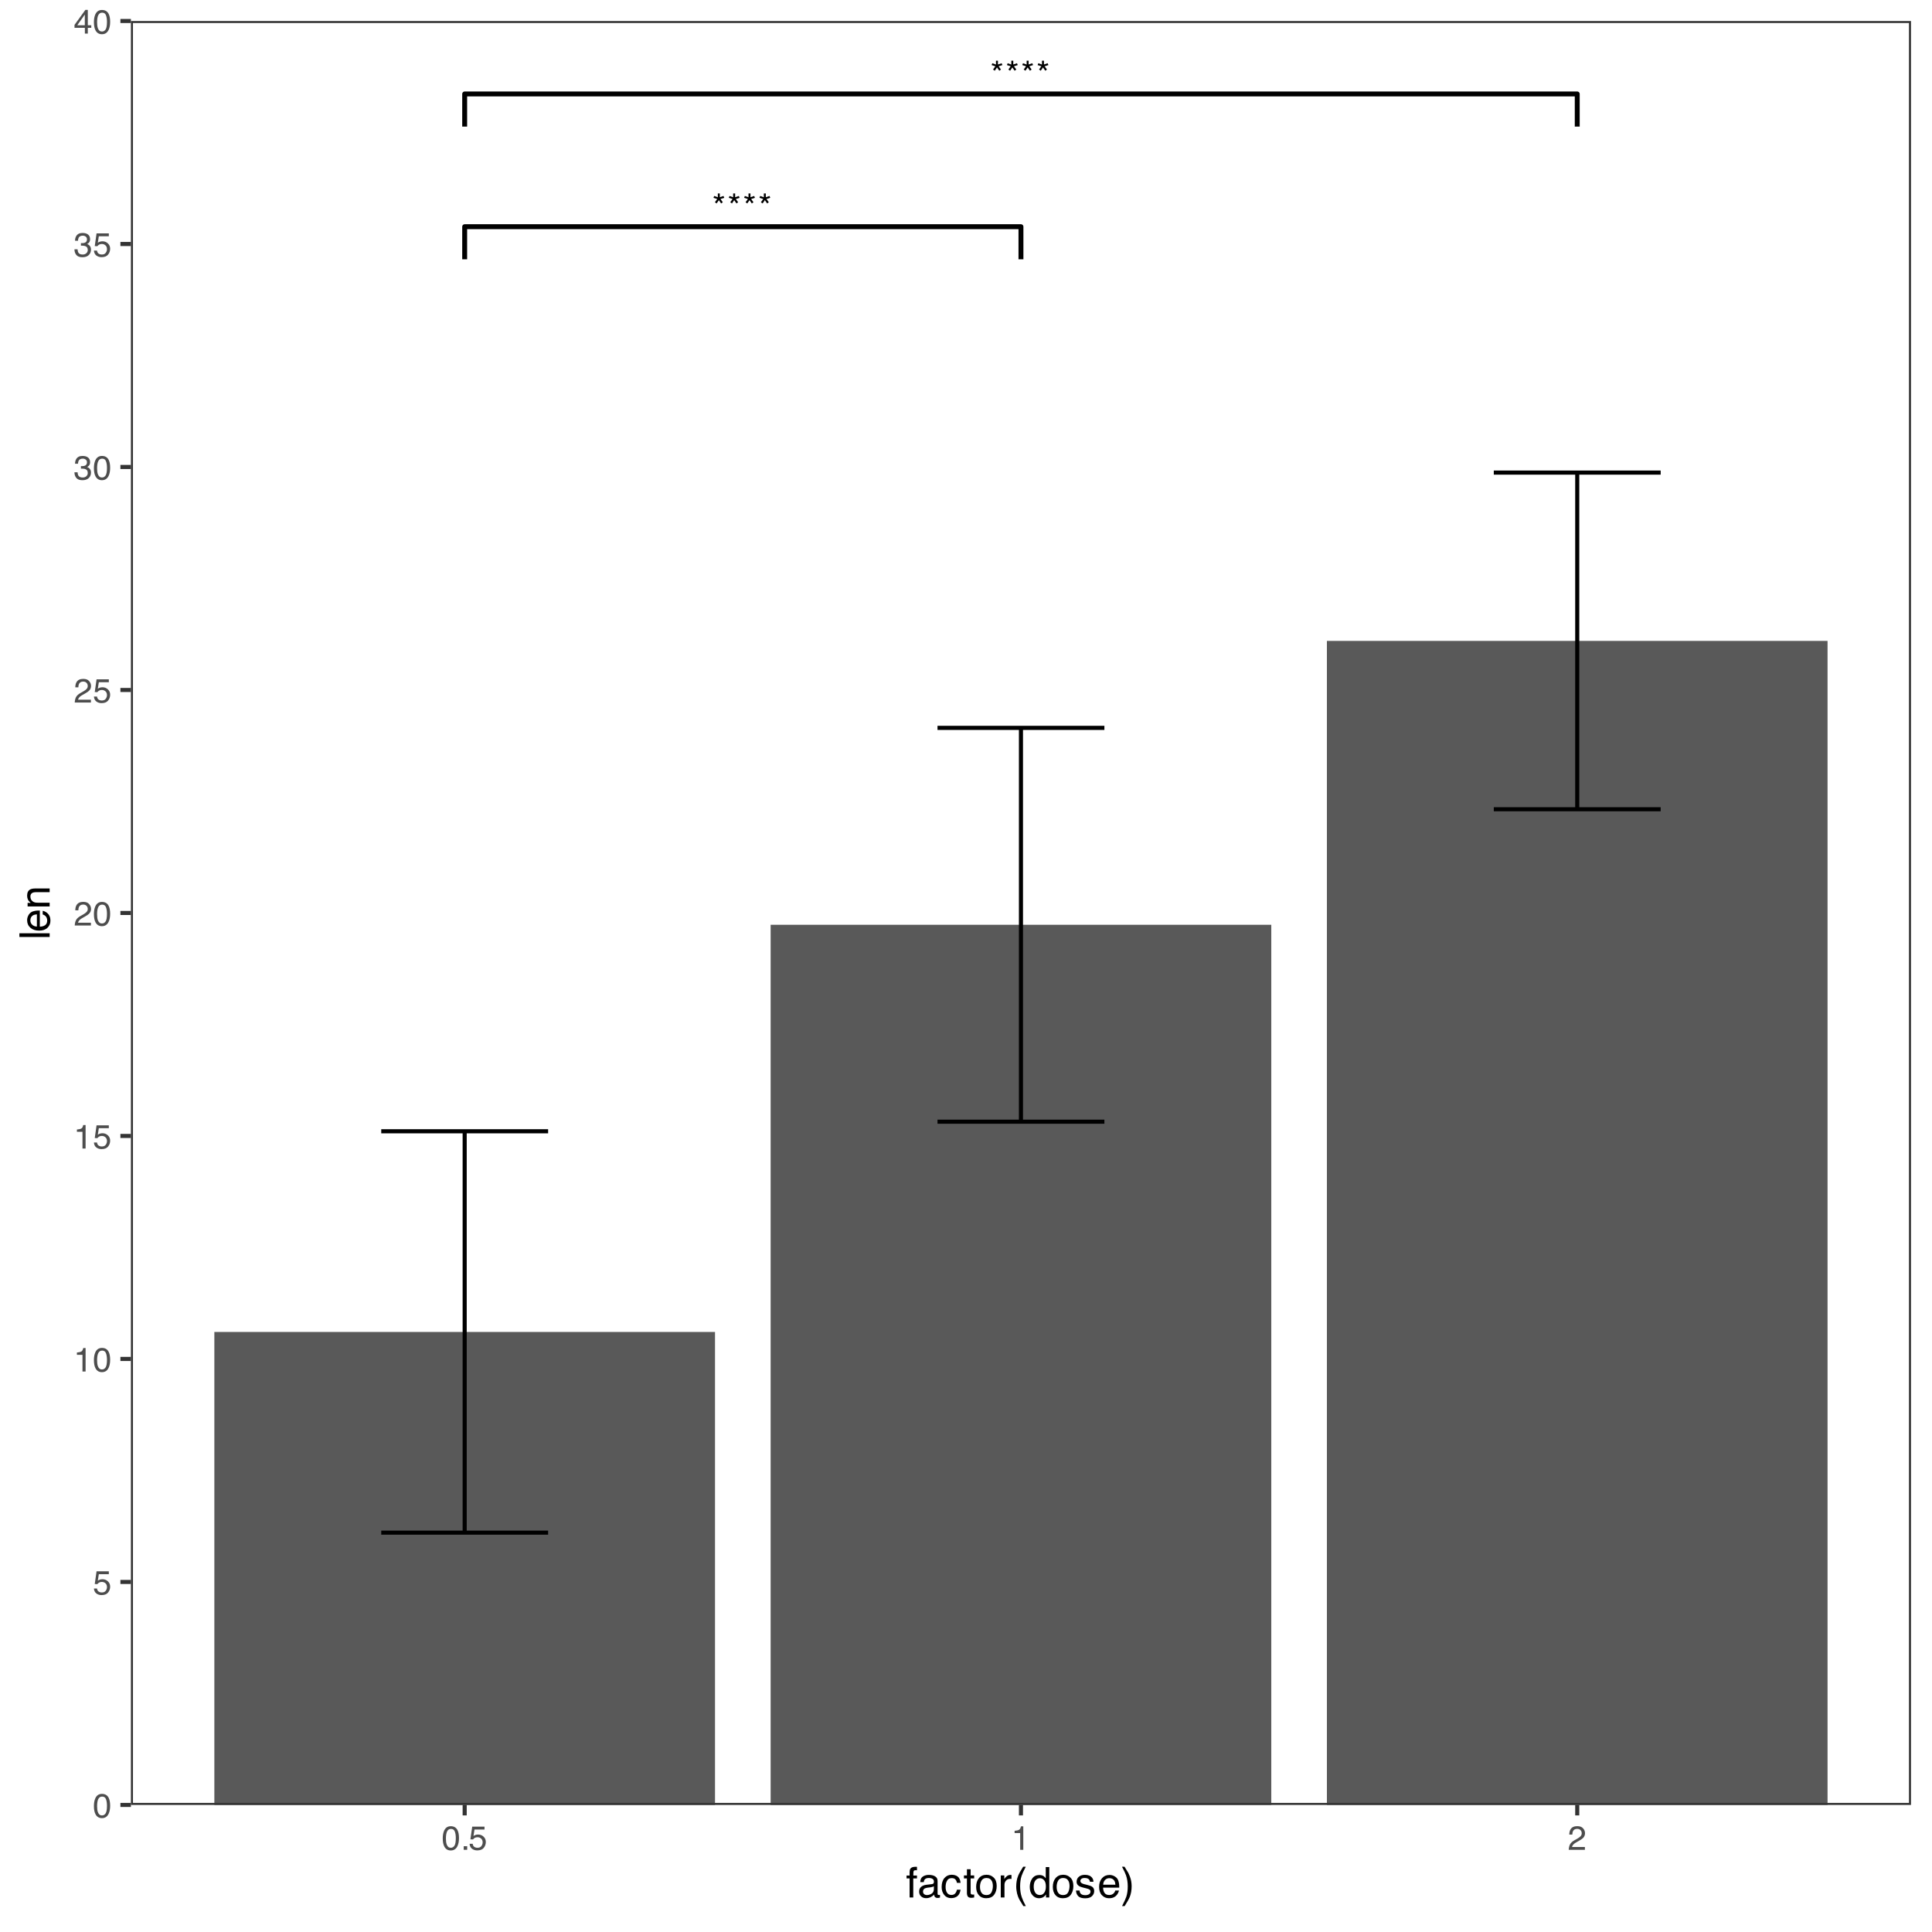
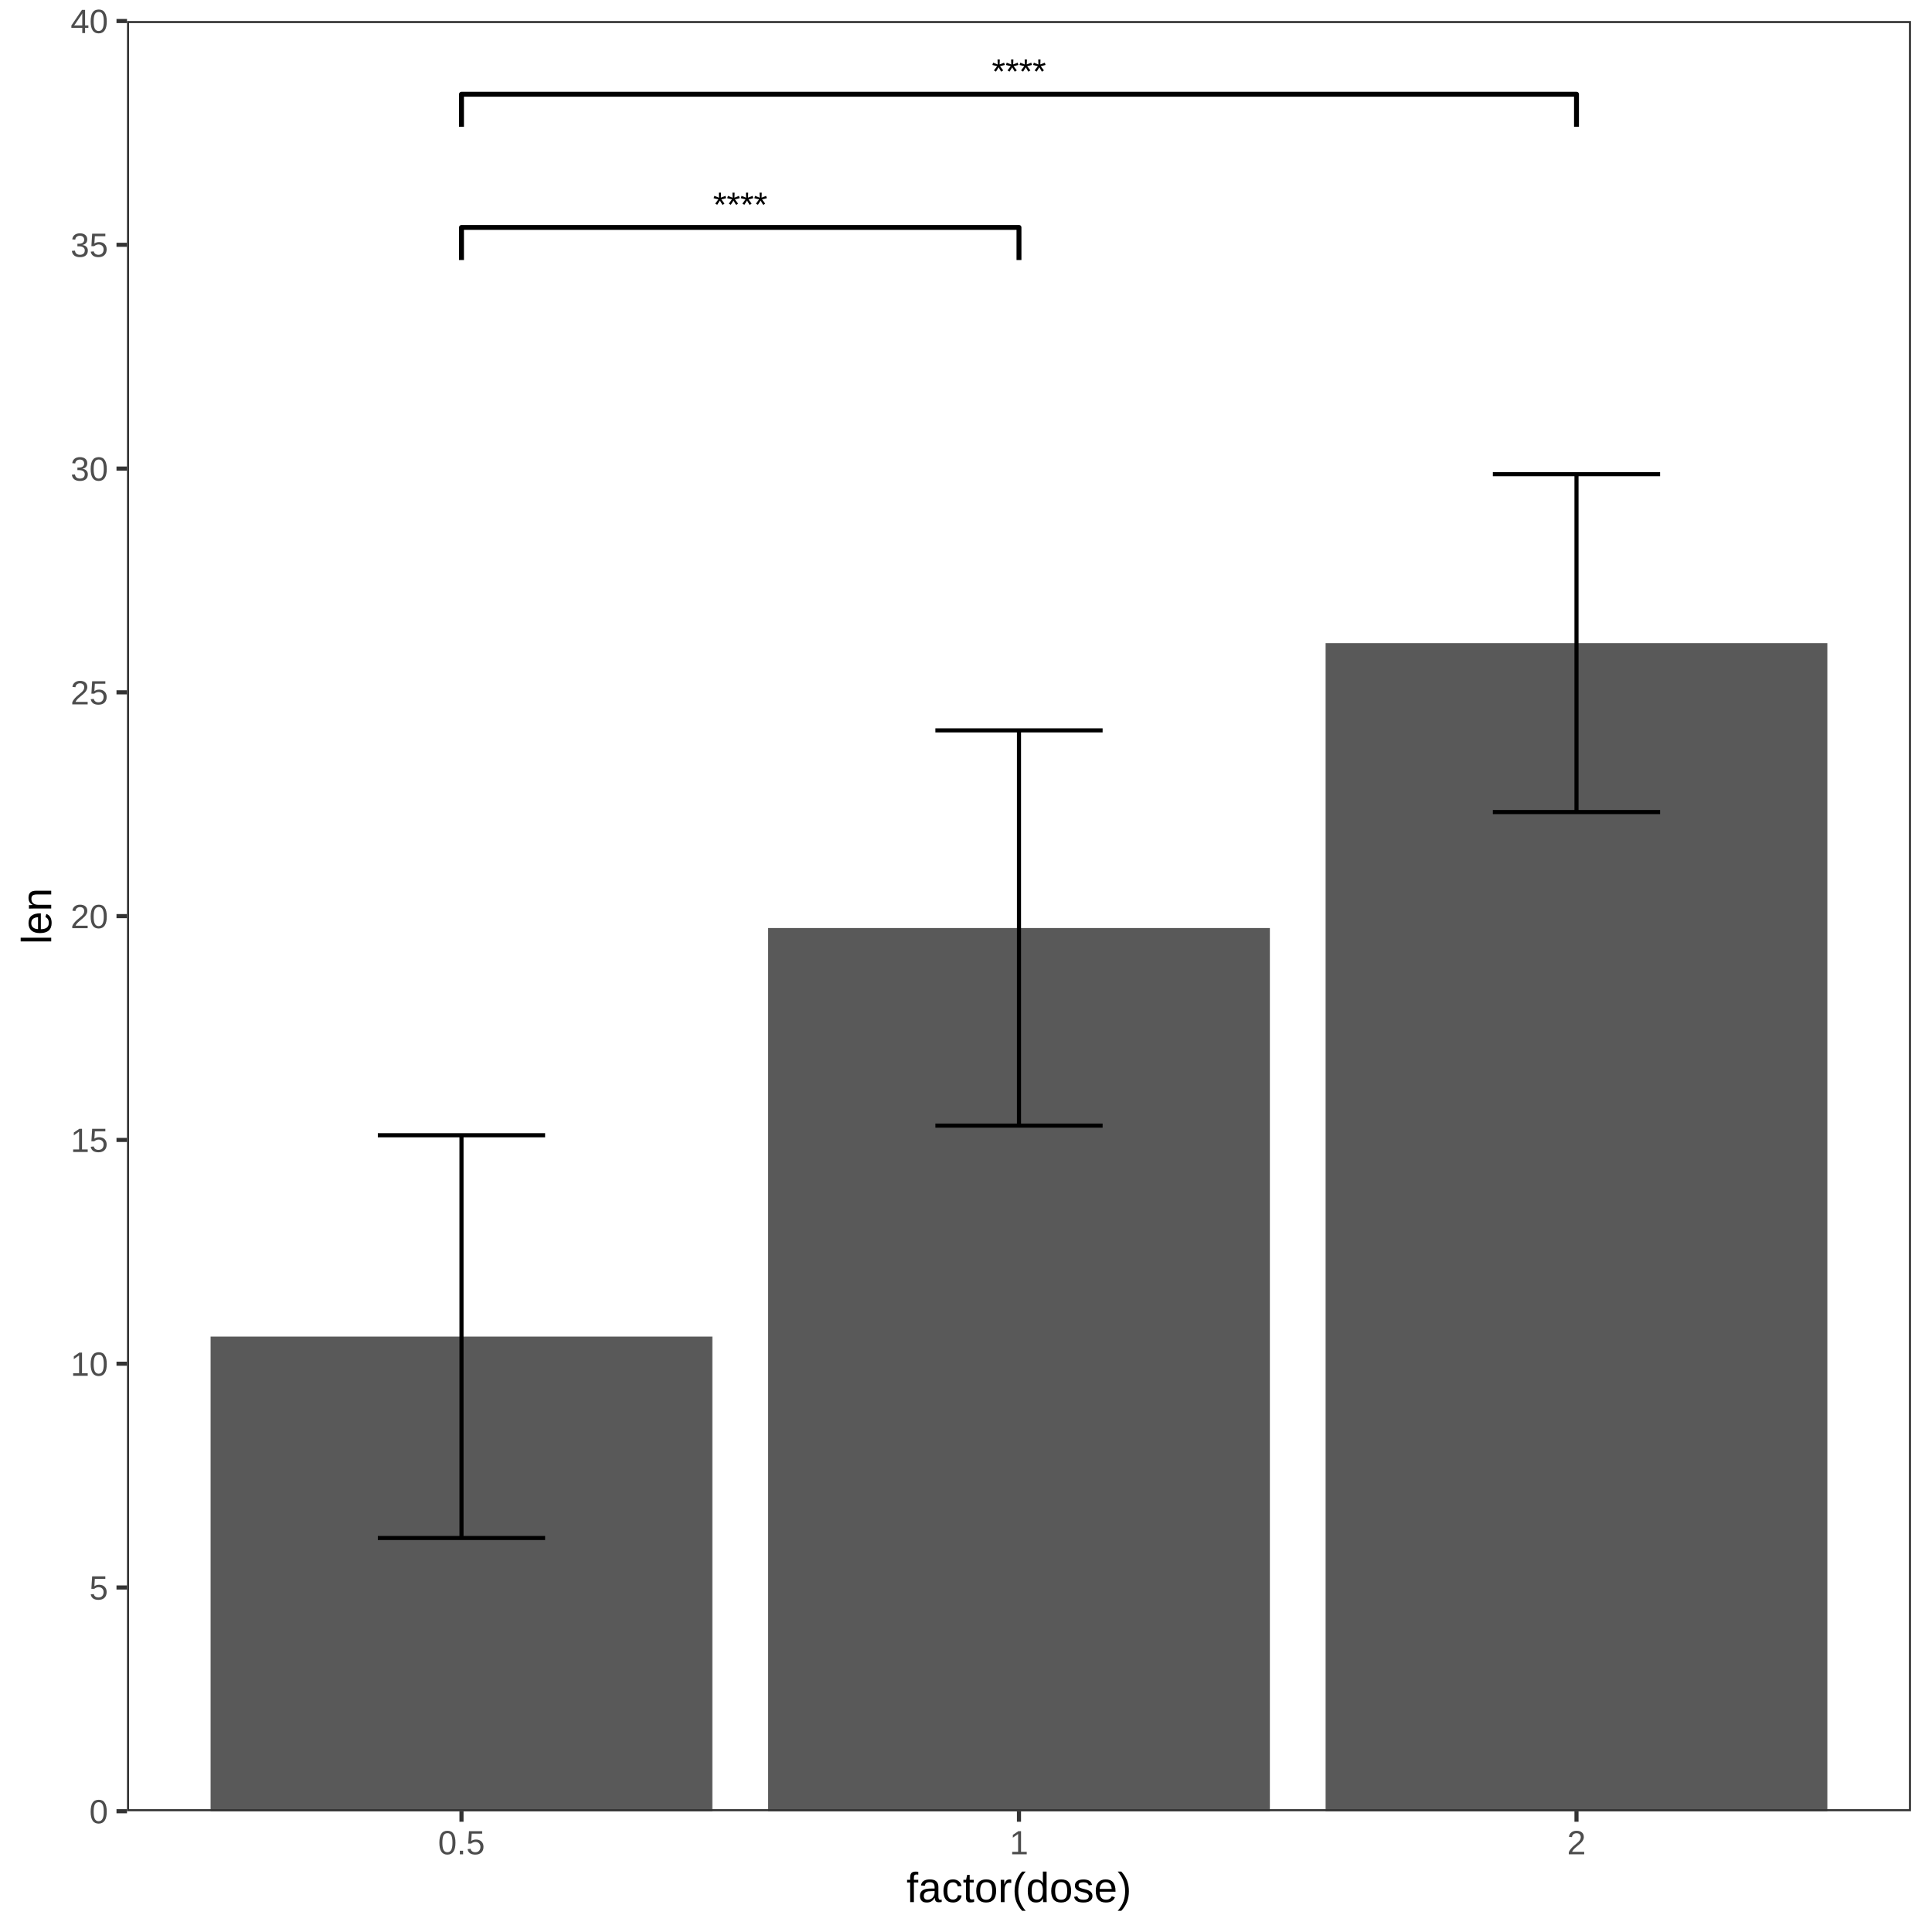
- <svg xmlns="http://www.w3.org/2000/svg" xmlns:xlink="http://www.w3.org/1999/xlink" width="504pt" height="504pt" viewBox="0 0 504 504">
-   <defs>
-     <g>
-       <g id="glyph-0-0">
-         <path d="M 0.297 0 L 0.297 -6.531 L 5.484 -6.531 L 5.484 0 Z M 4.656 -0.812 L 4.656 -5.719 L 1.109 -5.719 L 1.109 -0.812 Z M 4.656 -0.812 " />
-       </g>
-       <g id="glyph-0-1">
-         <path d="M 2 -6.531 L 2 -5.547 L 2.969 -5.875 L 3.156 -5.391 L 2.172 -5.078 L 2.781 -4.234 L 2.344 -3.922 L 1.75 -4.781 L 1.172 -3.922 L 0.719 -4.234 L 1.328 -5.078 L 0.344 -5.391 L 0.531 -5.875 L 1.484 -5.531 L 1.484 -6.531 Z M 2 -6.531 " />
-       </g>
-       <g id="glyph-1-0">
-         <path d="M 0.281 0 L 0.281 -6.312 L 5.297 -6.312 L 5.297 0 Z M 4.5 -0.797 L 4.5 -5.516 L 1.078 -5.516 L 1.078 -0.797 Z M 4.5 -0.797 " />
-       </g>
-       <g id="glyph-1-1">
-         <path d="M 2.375 -6.156 C 3.176 -6.156 3.754 -5.828 4.109 -5.172 C 4.379 -4.66 4.516 -3.961 4.516 -3.078 C 4.516 -2.242 4.391 -1.555 4.141 -1.016 C 3.785 -0.223 3.195 0.172 2.375 0.172 C 1.633 0.172 1.082 -0.148 0.719 -0.797 C 0.426 -1.328 0.281 -2.047 0.281 -2.953 C 0.281 -3.648 0.367 -4.25 0.547 -4.75 C 0.879 -5.688 1.488 -6.156 2.375 -6.156 Z M 2.375 -0.531 C 2.77 -0.531 3.086 -0.707 3.328 -1.062 C 3.566 -1.426 3.688 -2.086 3.688 -3.047 C 3.688 -3.754 3.598 -4.332 3.422 -4.781 C 3.254 -5.227 2.922 -5.453 2.422 -5.453 C 1.973 -5.453 1.641 -5.238 1.422 -4.812 C 1.211 -4.383 1.109 -3.754 1.109 -2.922 C 1.109 -2.297 1.176 -1.789 1.312 -1.406 C 1.52 -0.82 1.875 -0.531 2.375 -0.531 Z M 2.375 -0.531 " />
-       </g>
-       <g id="glyph-1-2">
-         <path d="M 1.094 -1.562 C 1.133 -1.125 1.336 -0.82 1.703 -0.656 C 1.879 -0.57 2.094 -0.531 2.344 -0.531 C 2.801 -0.531 3.141 -0.676 3.359 -0.969 C 3.578 -1.258 3.688 -1.582 3.688 -1.938 C 3.688 -2.363 3.555 -2.691 3.297 -2.922 C 3.035 -3.16 2.719 -3.281 2.344 -3.281 C 2.082 -3.281 1.852 -3.227 1.656 -3.125 C 1.469 -3.02 1.305 -2.879 1.172 -2.703 L 0.5 -2.734 L 0.969 -6.047 L 4.172 -6.047 L 4.172 -5.297 L 1.562 -5.297 L 1.297 -3.594 C 1.43 -3.695 1.566 -3.773 1.703 -3.828 C 1.93 -3.93 2.195 -3.984 2.5 -3.984 C 3.062 -3.984 3.535 -3.801 3.922 -3.438 C 4.316 -3.07 4.516 -2.609 4.516 -2.047 C 4.516 -1.461 4.332 -0.945 3.969 -0.5 C 3.613 -0.062 3.047 0.156 2.266 0.156 C 1.754 0.156 1.305 0.012 0.922 -0.266 C 0.547 -0.547 0.332 -0.977 0.281 -1.562 Z M 1.094 -1.562 " />
-       </g>
-       <g id="glyph-1-3">
-         <path d="M 0.844 -4.359 L 0.844 -4.953 C 1.395 -5.004 1.781 -5.094 2 -5.219 C 2.227 -5.344 2.395 -5.645 2.5 -6.125 L 3.109 -6.125 L 3.109 0 L 2.297 0 L 2.297 -4.359 Z M 0.844 -4.359 " />
-       </g>
-       <g id="glyph-1-4">
-         <path d="M 0.281 0 C 0.301 -0.531 0.406 -0.988 0.594 -1.375 C 0.789 -1.77 1.164 -2.129 1.719 -2.453 L 2.547 -2.922 C 2.91 -3.141 3.164 -3.328 3.312 -3.484 C 3.551 -3.711 3.672 -3.984 3.672 -4.297 C 3.672 -4.648 3.562 -4.93 3.344 -5.141 C 3.133 -5.359 2.848 -5.469 2.484 -5.469 C 1.961 -5.469 1.598 -5.266 1.391 -4.859 C 1.285 -4.648 1.227 -4.352 1.219 -3.969 L 0.422 -3.969 C 0.43 -4.5 0.531 -4.938 0.719 -5.281 C 1.051 -5.875 1.645 -6.172 2.5 -6.172 C 3.195 -6.172 3.707 -5.977 4.031 -5.594 C 4.363 -5.219 4.531 -4.797 4.531 -4.328 C 4.531 -3.836 4.352 -3.414 4 -3.062 C 3.801 -2.863 3.441 -2.617 2.922 -2.328 L 2.344 -2 C 2.062 -1.844 1.836 -1.695 1.672 -1.562 C 1.391 -1.312 1.211 -1.035 1.141 -0.734 L 4.5 -0.734 L 4.5 0 Z M 0.281 0 " />
-       </g>
-       <g id="glyph-1-5">
-         <path d="M 2.281 0.172 C 1.551 0.172 1.02 -0.023 0.688 -0.422 C 0.363 -0.828 0.203 -1.316 0.203 -1.891 L 1.016 -1.891 C 1.047 -1.492 1.117 -1.203 1.234 -1.016 C 1.441 -0.691 1.805 -0.531 2.328 -0.531 C 2.734 -0.531 3.055 -0.641 3.297 -0.859 C 3.547 -1.078 3.672 -1.359 3.672 -1.703 C 3.672 -2.129 3.539 -2.426 3.281 -2.594 C 3.031 -2.758 2.672 -2.844 2.203 -2.844 C 2.148 -2.844 2.098 -2.844 2.047 -2.844 C 1.992 -2.844 1.941 -2.844 1.891 -2.844 L 1.891 -3.516 C 1.973 -3.516 2.039 -3.508 2.094 -3.5 C 2.145 -3.5 2.203 -3.5 2.266 -3.5 C 2.555 -3.5 2.797 -3.547 2.984 -3.641 C 3.305 -3.797 3.469 -4.082 3.469 -4.5 C 3.469 -4.801 3.359 -5.035 3.141 -5.203 C 2.922 -5.367 2.672 -5.453 2.391 -5.453 C 1.867 -5.453 1.508 -5.281 1.312 -4.938 C 1.207 -4.75 1.145 -4.477 1.125 -4.125 L 0.359 -4.125 C 0.359 -4.582 0.453 -4.973 0.641 -5.297 C 0.953 -5.867 1.504 -6.156 2.297 -6.156 C 2.93 -6.156 3.422 -6.016 3.766 -5.734 C 4.109 -5.461 4.281 -5.062 4.281 -4.531 C 4.281 -4.145 4.176 -3.836 3.969 -3.609 C 3.844 -3.461 3.68 -3.348 3.484 -3.266 C 3.805 -3.172 4.055 -3 4.234 -2.75 C 4.422 -2.5 4.516 -2.191 4.516 -1.828 C 4.516 -1.234 4.316 -0.75 3.922 -0.375 C 3.535 -0.008 2.988 0.172 2.281 0.172 Z M 2.281 0.172 " />
-       </g>
-       <g id="glyph-1-6">
-         <path d="M 2.906 -2.172 L 2.906 -4.969 L 0.938 -2.172 Z M 2.922 0 L 2.922 -1.5 L 0.219 -1.5 L 0.219 -2.266 L 3.047 -6.172 L 3.688 -6.172 L 3.688 -2.172 L 4.594 -2.172 L 4.594 -1.5 L 3.688 -1.5 L 3.688 0 Z M 2.922 0 " />
-       </g>
-       <g id="glyph-1-7">
-         <path d="M 0.75 -0.938 L 1.656 -0.938 L 1.656 0 L 0.75 0 Z M 0.75 -0.938 " />
-       </g>
-       <g id="glyph-2-0">
-         <path d="M 0.359 0 L 0.359 -7.891 L 6.625 -7.891 L 6.625 0 Z M 5.625 -0.984 L 5.625 -6.906 L 1.344 -6.906 L 1.344 -0.984 Z M 5.625 -0.984 " />
-       </g>
-       <g id="glyph-2-1">
-         <path d="M 0.953 -6.625 C 0.961 -7.031 1.031 -7.328 1.156 -7.516 C 1.383 -7.836 1.82 -8 2.469 -8 C 2.531 -8 2.594 -8 2.656 -8 C 2.719 -8 2.789 -7.992 2.875 -7.984 L 2.875 -7.094 C 2.77 -7.102 2.695 -7.109 2.656 -7.109 C 2.613 -7.109 2.57 -7.109 2.531 -7.109 C 2.238 -7.109 2.062 -7.031 2 -6.875 C 1.945 -6.727 1.922 -6.344 1.922 -5.719 L 2.875 -5.719 L 2.875 -4.969 L 1.906 -4.969 L 1.906 0 L 0.953 0 L 0.953 -4.969 L 0.156 -4.969 L 0.156 -5.719 L 0.953 -5.719 Z M 0.953 -6.625 " />
-       </g>
-       <g id="glyph-2-2">
-         <path d="M 1.453 -1.531 C 1.453 -1.25 1.551 -1.023 1.75 -0.859 C 1.957 -0.703 2.203 -0.625 2.484 -0.625 C 2.816 -0.625 3.145 -0.703 3.469 -0.859 C 4.008 -1.117 4.281 -1.551 4.281 -2.156 L 4.281 -2.922 C 4.156 -2.848 4 -2.785 3.812 -2.734 C 3.633 -2.691 3.453 -2.656 3.266 -2.625 L 2.688 -2.562 C 2.332 -2.508 2.066 -2.438 1.891 -2.344 C 1.598 -2.164 1.453 -1.895 1.453 -1.531 Z M 3.797 -3.484 C 4.016 -3.516 4.16 -3.609 4.234 -3.766 C 4.273 -3.848 4.297 -3.973 4.297 -4.141 C 4.297 -4.461 4.176 -4.695 3.938 -4.844 C 3.707 -5 3.375 -5.078 2.938 -5.078 C 2.438 -5.078 2.082 -4.941 1.875 -4.672 C 1.75 -4.516 1.672 -4.289 1.641 -4 L 0.734 -4 C 0.754 -4.707 0.984 -5.195 1.422 -5.469 C 1.867 -5.75 2.383 -5.891 2.969 -5.891 C 3.645 -5.891 4.191 -5.758 4.609 -5.5 C 5.035 -5.25 5.25 -4.848 5.25 -4.297 L 5.25 -0.984 C 5.25 -0.891 5.266 -0.812 5.297 -0.75 C 5.336 -0.688 5.426 -0.656 5.562 -0.656 C 5.602 -0.656 5.648 -0.656 5.703 -0.656 C 5.766 -0.664 5.82 -0.676 5.875 -0.688 L 5.875 0.031 C 5.727 0.07 5.613 0.098 5.531 0.109 C 5.457 0.117 5.352 0.125 5.219 0.125 C 4.883 0.125 4.641 0.004 4.484 -0.234 C 4.41 -0.359 4.359 -0.535 4.328 -0.766 C 4.129 -0.504 3.844 -0.281 3.469 -0.094 C 3.102 0.09 2.695 0.188 2.25 0.188 C 1.719 0.188 1.281 0.023 0.938 -0.297 C 0.602 -0.617 0.438 -1.023 0.438 -1.516 C 0.438 -2.047 0.602 -2.457 0.938 -2.75 C 1.27 -3.039 1.707 -3.223 2.25 -3.297 Z M 2.984 -5.891 Z M 2.984 -5.891 " />
-       </g>
-       <g id="glyph-2-3">
-         <path d="M 2.922 -5.922 C 3.578 -5.922 4.109 -5.758 4.516 -5.438 C 4.922 -5.125 5.164 -4.582 5.25 -3.812 L 4.297 -3.812 C 4.242 -4.164 4.113 -4.457 3.906 -4.688 C 3.707 -4.926 3.379 -5.047 2.922 -5.047 C 2.305 -5.047 1.867 -4.75 1.609 -4.156 C 1.43 -3.758 1.344 -3.273 1.344 -2.703 C 1.344 -2.129 1.461 -1.645 1.703 -1.25 C 1.953 -0.852 2.336 -0.656 2.859 -0.656 C 3.266 -0.656 3.582 -0.773 3.812 -1.016 C 4.051 -1.266 4.211 -1.602 4.297 -2.031 L 5.25 -2.031 C 5.133 -1.27 4.863 -0.711 4.438 -0.359 C 4.008 -0.004 3.457 0.172 2.781 0.172 C 2.031 0.172 1.43 -0.102 0.984 -0.656 C 0.535 -1.207 0.312 -1.895 0.312 -2.719 C 0.312 -3.727 0.555 -4.516 1.047 -5.078 C 1.535 -5.641 2.16 -5.922 2.922 -5.922 Z M 2.781 -5.891 Z M 2.781 -5.891 " />
-       </g>
-       <g id="glyph-2-4">
-         <path d="M 0.906 -7.359 L 1.875 -7.359 L 1.875 -5.75 L 2.797 -5.75 L 2.797 -4.969 L 1.875 -4.969 L 1.875 -1.203 C 1.875 -1.004 1.941 -0.875 2.078 -0.812 C 2.16 -0.77 2.285 -0.75 2.453 -0.75 C 2.504 -0.75 2.555 -0.75 2.609 -0.75 C 2.66 -0.75 2.723 -0.754 2.797 -0.766 L 2.797 0 C 2.68 0.031 2.562 0.051 2.438 0.062 C 2.32 0.082 2.195 0.094 2.062 0.094 C 1.613 0.094 1.305 -0.02 1.141 -0.25 C 0.984 -0.488 0.906 -0.789 0.906 -1.156 L 0.906 -4.969 L 0.125 -4.969 L 0.125 -5.75 L 0.906 -5.75 Z M 0.906 -7.359 " />
-       </g>
-       <g id="glyph-2-5">
-         <path d="M 2.984 -0.625 C 3.629 -0.625 4.07 -0.863 4.312 -1.344 C 4.551 -1.832 4.672 -2.375 4.672 -2.969 C 4.672 -3.508 4.582 -3.945 4.406 -4.281 C 4.133 -4.812 3.664 -5.078 3 -5.078 C 2.406 -5.078 1.973 -4.848 1.703 -4.391 C 1.441 -3.941 1.312 -3.398 1.312 -2.766 C 1.312 -2.148 1.441 -1.641 1.703 -1.234 C 1.973 -0.828 2.398 -0.625 2.984 -0.625 Z M 3.031 -5.922 C 3.77 -5.922 4.395 -5.672 4.906 -5.172 C 5.414 -4.68 5.672 -3.957 5.672 -3 C 5.672 -2.07 5.445 -1.305 5 -0.703 C 4.551 -0.098 3.852 0.203 2.906 0.203 C 2.113 0.203 1.484 -0.062 1.016 -0.594 C 0.547 -1.125 0.312 -1.844 0.312 -2.75 C 0.312 -3.719 0.555 -4.488 1.047 -5.062 C 1.535 -5.633 2.195 -5.922 3.031 -5.922 Z M 3 -5.891 Z M 3 -5.891 " />
-       </g>
-       <g id="glyph-2-6">
-         <path d="M 0.734 -5.75 L 1.656 -5.75 L 1.656 -4.766 C 1.727 -4.953 1.91 -5.18 2.203 -5.453 C 2.492 -5.734 2.832 -5.875 3.219 -5.875 C 3.238 -5.875 3.27 -5.875 3.312 -5.875 C 3.352 -5.875 3.426 -5.867 3.531 -5.859 L 3.531 -4.828 C 3.477 -4.836 3.426 -4.844 3.375 -4.844 C 3.32 -4.852 3.27 -4.859 3.219 -4.859 C 2.727 -4.859 2.352 -4.703 2.094 -4.391 C 1.832 -4.078 1.703 -3.719 1.703 -3.312 L 1.703 0 L 0.734 0 Z M 0.734 -5.75 " />
-       </g>
-       <g id="glyph-2-7">
-         <path d="M 3.25 -8.016 C 2.688 -6.922 2.32 -6.117 2.156 -5.609 C 1.906 -4.828 1.781 -3.922 1.781 -2.891 C 1.781 -1.848 1.926 -0.898 2.219 -0.047 C 2.395 0.48 2.742 1.25 3.266 2.25 L 2.625 2.25 C 2.102 1.426 1.781 0.898 1.656 0.672 C 1.531 0.453 1.391 0.148 1.234 -0.234 C 1.035 -0.766 0.898 -1.332 0.828 -1.938 C 0.785 -2.25 0.766 -2.547 0.766 -2.828 C 0.766 -3.891 0.93 -4.832 1.266 -5.656 C 1.473 -6.188 1.91 -6.973 2.578 -8.016 Z M 3.25 -8.016 " />
-       </g>
-       <g id="glyph-2-8">
-         <path d="M 1.328 -2.812 C 1.328 -2.195 1.457 -1.68 1.719 -1.266 C 1.977 -0.848 2.395 -0.641 2.969 -0.641 C 3.414 -0.641 3.781 -0.832 4.062 -1.219 C 4.352 -1.602 4.5 -2.156 4.5 -2.875 C 4.5 -3.602 4.348 -4.141 4.047 -4.484 C 3.754 -4.836 3.391 -5.016 2.953 -5.016 C 2.473 -5.016 2.082 -4.828 1.781 -4.453 C 1.477 -4.078 1.328 -3.531 1.328 -2.812 Z M 2.781 -5.859 C 3.219 -5.859 3.586 -5.766 3.891 -5.578 C 4.055 -5.473 4.25 -5.285 4.469 -5.016 L 4.469 -7.922 L 5.391 -7.922 L 5.391 0 L 4.531 0 L 4.531 -0.797 C 4.301 -0.441 4.031 -0.188 3.719 -0.031 C 3.414 0.121 3.066 0.203 2.672 0.203 C 2.023 0.203 1.469 -0.062 1 -0.594 C 0.531 -1.133 0.297 -1.852 0.297 -2.75 C 0.297 -3.594 0.508 -4.32 0.938 -4.938 C 1.363 -5.551 1.977 -5.859 2.781 -5.859 Z M 2.781 -5.859 " />
-       </g>
-       <g id="glyph-2-9">
-         <path d="M 1.281 -1.812 C 1.312 -1.488 1.395 -1.238 1.531 -1.062 C 1.77 -0.75 2.191 -0.594 2.797 -0.594 C 3.148 -0.594 3.461 -0.672 3.734 -0.828 C 4.004 -0.984 4.141 -1.223 4.141 -1.547 C 4.141 -1.797 4.031 -1.984 3.812 -2.109 C 3.676 -2.191 3.398 -2.285 2.984 -2.391 L 2.219 -2.578 C 1.727 -2.703 1.367 -2.836 1.141 -2.984 C 0.723 -3.254 0.516 -3.617 0.516 -4.078 C 0.516 -4.617 0.707 -5.055 1.094 -5.391 C 1.488 -5.734 2.02 -5.906 2.688 -5.906 C 3.551 -5.906 4.176 -5.648 4.562 -5.141 C 4.801 -4.816 4.914 -4.469 4.906 -4.094 L 4 -4.094 C 3.977 -4.312 3.898 -4.508 3.766 -4.688 C 3.547 -4.945 3.16 -5.078 2.609 -5.078 C 2.242 -5.078 1.969 -5.004 1.781 -4.859 C 1.594 -4.723 1.5 -4.539 1.5 -4.312 C 1.5 -4.062 1.625 -3.863 1.875 -3.719 C 2.008 -3.625 2.219 -3.539 2.5 -3.469 L 3.141 -3.312 C 3.836 -3.145 4.301 -2.984 4.531 -2.828 C 4.914 -2.578 5.109 -2.191 5.109 -1.672 C 5.109 -1.148 4.91 -0.703 4.516 -0.328 C 4.129 0.035 3.539 0.219 2.75 0.219 C 1.895 0.219 1.285 0.023 0.922 -0.359 C 0.566 -0.754 0.379 -1.238 0.359 -1.812 Z M 2.719 -5.891 Z M 2.719 -5.891 " />
-       </g>
-       <g id="glyph-2-10">
-         <path d="M 3.109 -5.875 C 3.516 -5.875 3.906 -5.781 4.281 -5.594 C 4.664 -5.406 4.961 -5.156 5.172 -4.844 C 5.359 -4.562 5.484 -4.223 5.547 -3.828 C 5.609 -3.566 5.641 -3.145 5.641 -2.562 L 1.422 -2.562 C 1.441 -1.977 1.578 -1.508 1.828 -1.156 C 2.086 -0.812 2.488 -0.641 3.031 -0.641 C 3.539 -0.641 3.945 -0.805 4.25 -1.141 C 4.414 -1.328 4.535 -1.551 4.609 -1.812 L 5.562 -1.812 C 5.531 -1.594 5.441 -1.352 5.297 -1.094 C 5.16 -0.832 5.004 -0.625 4.828 -0.469 C 4.535 -0.176 4.176 0.02 3.75 0.125 C 3.508 0.176 3.242 0.203 2.953 0.203 C 2.234 0.203 1.625 -0.055 1.125 -0.578 C 0.633 -1.098 0.391 -1.828 0.391 -2.766 C 0.391 -3.691 0.641 -4.441 1.141 -5.016 C 1.641 -5.586 2.297 -5.875 3.109 -5.875 Z M 4.641 -3.328 C 4.609 -3.754 4.52 -4.094 4.375 -4.344 C 4.102 -4.801 3.66 -5.031 3.047 -5.031 C 2.598 -5.031 2.223 -4.867 1.922 -4.547 C 1.629 -4.234 1.473 -3.828 1.453 -3.328 Z M 3.016 -5.891 Z M 3.016 -5.891 " />
-       </g>
-       <g id="glyph-2-11">
-         <path d="M 0.375 2.25 C 0.945 1.133 1.316 0.32 1.484 -0.188 C 1.734 -0.957 1.859 -1.859 1.859 -2.891 C 1.859 -3.922 1.711 -4.867 1.422 -5.734 C 1.242 -6.266 0.891 -7.023 0.359 -8.016 L 1.016 -8.016 C 1.566 -7.141 1.898 -6.598 2.016 -6.391 C 2.129 -6.18 2.254 -5.895 2.391 -5.531 C 2.566 -5.082 2.691 -4.641 2.766 -4.203 C 2.836 -3.773 2.875 -3.359 2.875 -2.953 C 2.875 -1.891 2.707 -0.941 2.375 -0.109 C 2.156 0.418 1.711 1.207 1.047 2.25 Z M 0.375 2.25 " />
-       </g>
-       <g id="glyph-3-0">
-         <path d="M 0 -0.359 L -7.891 -0.359 L -7.891 -6.625 L 0 -6.625 Z M -0.984 -5.625 L -6.906 -5.625 L -6.906 -1.344 L -0.984 -1.344 Z M -0.984 -5.625 " />
-       </g>
-       <g id="glyph-3-1">
-         <path d="M -7.891 -0.734 L -7.891 -1.703 L 0 -1.703 L 0 -0.734 Z M -7.891 -0.734 " />
-       </g>
-       <g id="glyph-3-2">
-         <path d="M -5.875 -3.109 C -5.875 -3.516 -5.781 -3.906 -5.594 -4.281 C -5.406 -4.664 -5.156 -4.961 -4.844 -5.172 C -4.562 -5.359 -4.223 -5.484 -3.828 -5.547 C -3.566 -5.609 -3.145 -5.641 -2.562 -5.641 L -2.562 -1.422 C -1.977 -1.441 -1.508 -1.578 -1.156 -1.828 C -0.812 -2.086 -0.641 -2.488 -0.641 -3.031 C -0.641 -3.539 -0.805 -3.945 -1.141 -4.25 C -1.328 -4.414 -1.551 -4.535 -1.812 -4.609 L -1.812 -5.562 C -1.594 -5.531 -1.352 -5.441 -1.094 -5.297 C -0.832 -5.16 -0.625 -5.004 -0.469 -4.828 C -0.176 -4.535 0.02 -4.176 0.125 -3.75 C 0.176 -3.508 0.203 -3.242 0.203 -2.953 C 0.203 -2.234 -0.055 -1.625 -0.578 -1.125 C -1.098 -0.633 -1.828 -0.391 -2.766 -0.391 C -3.691 -0.391 -4.441 -0.641 -5.016 -1.141 C -5.586 -1.641 -5.875 -2.297 -5.875 -3.109 Z M -3.328 -4.641 C -3.754 -4.609 -4.094 -4.52 -4.344 -4.375 C -4.801 -4.102 -5.031 -3.66 -5.031 -3.047 C -5.031 -2.598 -4.867 -2.223 -4.547 -1.922 C -4.234 -1.629 -3.828 -1.473 -3.328 -1.453 Z M -5.891 -3.016 Z M -5.891 -3.016 " />
-       </g>
-       <g id="glyph-3-3">
-         <path d="M -5.75 -0.703 L -5.75 -1.625 L -4.938 -1.625 C -5.27 -1.895 -5.508 -2.18 -5.656 -2.484 C -5.801 -2.797 -5.875 -3.133 -5.875 -3.5 C -5.875 -4.32 -5.594 -4.875 -5.031 -5.156 C -4.719 -5.312 -4.27 -5.391 -3.688 -5.391 L 0 -5.391 L 0 -4.422 L -3.625 -4.422 C -3.977 -4.422 -4.258 -4.367 -4.469 -4.266 C -4.832 -4.086 -5.016 -3.773 -5.016 -3.328 C -5.016 -3.098 -4.988 -2.91 -4.938 -2.766 C -4.863 -2.492 -4.707 -2.258 -4.469 -2.062 C -4.281 -1.906 -4.082 -1.801 -3.875 -1.75 C -3.676 -1.695 -3.391 -1.672 -3.016 -1.672 L 0 -1.672 L 0 -0.703 Z M -5.891 -2.984 Z M -5.891 -2.984 " />
-       </g>
+ <svg xmlns="http://www.w3.org/2000/svg" width="504.00pt" height="504.00pt" viewBox="0 0 504.00 504.00">
+   <g class="svglite">
+     <defs>
+       <style type="text/css">
+     .svglite line, .svglite polyline, .svglite polygon, .svglite path, .svglite rect, .svglite circle {
+       fill: none;
+       stroke: #000000;
+       stroke-linecap: round;
+       stroke-linejoin: round;
+       stroke-miterlimit: 10.00;
+     }
+     .svglite text {
+       white-space: pre;
+     }
+     .svglite g.glyphgroup path {
+       fill: inherit;
+       stroke: none;
+     }
+   </style>
+     </defs>
+     <rect width="100%" height="100%" style="stroke: none; fill: #FFFFFF;" />
+     <defs>
+       <clipPath id="cpMC4wMHw1MDQuMDB8MC4wMHw1MDQuMDA=">
+         <rect x="0.00" y="0.00" width="504.00" height="504.00" />
+       </clipPath>
+     </defs>
+     <g clip-path="url(#cpMC4wMHw1MDQuMDB8MC4wMHw1MDQuMDA=)">
+       <rect x="0.00" y="0.00" width="504.00" height="504.00" style="stroke-width: 1.07; stroke: #FFFFFF; fill: #FFFFFF;" />
    </g>
-     <clipPath id="clip-0">
-       <path clip-rule="nonzero" d="M 34.152 5.48 L 498.523 5.48 L 498.523 470.852 L 34.152 470.852 Z M 34.152 5.48 " />
-     </clipPath>
-     <clipPath id="clip-1">
-       <path clip-rule="nonzero" d="M 55 347 L 187 347 L 187 470.852 L 55 470.852 Z M 55 347 " />
-     </clipPath>
-     <clipPath id="clip-2">
-       <path clip-rule="nonzero" d="M 201 241 L 332 241 L 332 470.852 L 201 470.852 Z M 201 241 " />
-     </clipPath>
-     <clipPath id="clip-3">
-       <path clip-rule="nonzero" d="M 346 167 L 477 167 L 477 470.852 L 346 470.852 Z M 346 167 " />
-     </clipPath>
-     <clipPath id="clip-4">
-       <path clip-rule="nonzero" d="M 34.152 5.48 L 498.523 5.48 L 498.523 470.852 L 34.152 470.852 Z M 34.152 5.48 " />
-     </clipPath>
-   </defs>
-   <rect x="-50.4" y="-50.4" width="604.8" height="604.8" fill="rgb(100%, 100%, 100%)" fill-opacity="1" />
-   <rect x="-50.4" y="-50.4" width="604.8" height="604.8" fill="rgb(100%, 100%, 100%)" fill-opacity="1" />
-   <path fill="none" stroke-width="1.067" stroke-linecap="round" stroke-linejoin="round" stroke="rgb(100%, 100%, 100%)" stroke-opacity="1" stroke-miterlimit="10" d="M 0 504 L 504 504 L 504 0 L 0 0 Z M 0 504 " />
-   <g clip-path="url(#clip-0)">
-     <path fill-rule="nonzero" fill="rgb(100%, 100%, 100%)" fill-opacity="1" d="M 34.152 470.848 L 498.523 470.848 L 498.523 5.477 L 34.152 5.477 Z M 34.152 470.848 " />
-   </g>
-   <g clip-path="url(#clip-1)">
-     <path fill-rule="nonzero" fill="rgb(34.902%, 34.902%, 34.902%)" fill-opacity="1" d="M 55.918 470.848 L 186.523 470.848 L 186.523 347.465 L 55.918 347.465 Z M 55.918 470.848 " />
-   </g>
-   <g clip-path="url(#clip-2)">
-     <path fill-rule="nonzero" fill="rgb(34.902%, 34.902%, 34.902%)" fill-opacity="1" d="M 201.035 470.848 L 331.641 470.848 L 331.641 241.246 L 201.035 241.246 Z M 201.035 470.848 " />
-   </g>
-   <g clip-path="url(#clip-3)">
-     <path fill-rule="nonzero" fill="rgb(34.902%, 34.902%, 34.902%)" fill-opacity="1" d="M 346.148 470.848 L 476.754 470.848 L 476.754 167.195 L 346.148 167.195 Z M 346.148 470.848 " />
-   </g>
-   <path fill="none" stroke-width="1.067" stroke-linecap="butt" stroke-linejoin="round" stroke="rgb(0%, 0%, 0%)" stroke-opacity="1" stroke-miterlimit="10" d="M 99.453 295.117 L 142.988 295.117 " />
-   <path fill="none" stroke-width="1.067" stroke-linecap="butt" stroke-linejoin="round" stroke="rgb(0%, 0%, 0%)" stroke-opacity="1" stroke-miterlimit="10" d="M 121.219 295.117 L 121.219 399.82 " />
-   <path fill="none" stroke-width="1.067" stroke-linecap="butt" stroke-linejoin="round" stroke="rgb(0%, 0%, 0%)" stroke-opacity="1" stroke-miterlimit="10" d="M 99.453 399.82 L 142.988 399.82 " />
-   <path fill="none" stroke-width="1.067" stroke-linecap="butt" stroke-linejoin="round" stroke="rgb(0%, 0%, 0%)" stroke-opacity="1" stroke-miterlimit="10" d="M 244.566 189.879 L 288.102 189.879 " />
-   <path fill="none" stroke-width="1.067" stroke-linecap="butt" stroke-linejoin="round" stroke="rgb(0%, 0%, 0%)" stroke-opacity="1" stroke-miterlimit="10" d="M 266.336 189.879 L 266.336 292.617 " />
-   <path fill="none" stroke-width="1.067" stroke-linecap="butt" stroke-linejoin="round" stroke="rgb(0%, 0%, 0%)" stroke-opacity="1" stroke-miterlimit="10" d="M 244.566 292.617 L 288.102 292.617 " />
-   <path fill="none" stroke-width="1.067" stroke-linecap="butt" stroke-linejoin="round" stroke="rgb(0%, 0%, 0%)" stroke-opacity="1" stroke-miterlimit="10" d="M 389.684 123.285 L 433.219 123.285 " />
-   <path fill="none" stroke-width="1.067" stroke-linecap="butt" stroke-linejoin="round" stroke="rgb(0%, 0%, 0%)" stroke-opacity="1" stroke-miterlimit="10" d="M 411.453 123.285 L 411.453 211.105 " />
-   <path fill="none" stroke-width="1.067" stroke-linecap="butt" stroke-linejoin="round" stroke="rgb(0%, 0%, 0%)" stroke-opacity="1" stroke-miterlimit="10" d="M 389.684 211.105 L 433.219 211.105 " />
-   <g fill="rgb(0%, 0%, 0%)" fill-opacity="1">
-     <use xlink:href="#glyph-0-1" x="185.777" y="56.995" />
-     <use xlink:href="#glyph-0-1" x="189.777" y="56.995" />
-     <use xlink:href="#glyph-0-1" x="193.777" y="56.995" />
-     <use xlink:href="#glyph-0-1" x="197.777" y="56.995" />
-   </g>
-   <g fill="rgb(0%, 0%, 0%)" fill-opacity="1">
-     <use xlink:href="#glyph-0-1" x="258.336" y="22.37" />
-     <use xlink:href="#glyph-0-1" x="262.336" y="22.37" />
-     <use xlink:href="#glyph-0-1" x="266.336" y="22.37" />
-     <use xlink:href="#glyph-0-1" x="270.336" y="22.37" />
-   </g>
-   <path fill="none" stroke-width="1.28" stroke-linecap="butt" stroke-linejoin="round" stroke="rgb(0%, 0%, 0%)" stroke-opacity="1" stroke-miterlimit="10" d="M 121.219 67.641 L 121.219 59.137 L 266.336 59.137 L 266.336 67.641 " />
-   <path fill="none" stroke-width="1.28" stroke-linecap="butt" stroke-linejoin="round" stroke="rgb(0%, 0%, 0%)" stroke-opacity="1" stroke-miterlimit="10" d="M 121.219 33.016 L 121.219 24.512 L 411.453 24.512 L 411.453 33.016 " />
-   <g clip-path="url(#clip-4)">
-     <path fill="none" stroke-width="1.067" stroke-linecap="round" stroke-linejoin="round" stroke="rgb(20%, 20%, 20%)" stroke-opacity="1" stroke-miterlimit="10" d="M 34.152 470.848 L 498.523 470.848 L 498.523 5.477 L 34.152 5.477 Z M 34.152 470.848 " />
-   </g>
-   <g fill="rgb(30.196%, 30.196%, 30.196%)" fill-opacity="1">
-     <use xlink:href="#glyph-1-1" x="24.219" y="474.124" />
-   </g>
-   <g fill="rgb(30.196%, 30.196%, 30.196%)" fill-opacity="1">
-     <use xlink:href="#glyph-1-2" x="24.219" y="415.956" />
-   </g>
-   <g fill="rgb(30.196%, 30.196%, 30.196%)" fill-opacity="1">
-     <use xlink:href="#glyph-1-3" x="19.219" y="357.784" />
-     <use xlink:href="#glyph-1-1" x="24.219" y="357.784" />
-   </g>
-   <g fill="rgb(30.196%, 30.196%, 30.196%)" fill-opacity="1">
-     <use xlink:href="#glyph-1-3" x="19.219" y="299.612" />
-     <use xlink:href="#glyph-1-2" x="24.219" y="299.612" />
-   </g>
-   <g fill="rgb(30.196%, 30.196%, 30.196%)" fill-opacity="1">
-     <use xlink:href="#glyph-1-4" x="19.219" y="241.44" />
-     <use xlink:href="#glyph-1-1" x="24.219" y="241.44" />
-   </g>
-   <g fill="rgb(30.196%, 30.196%, 30.196%)" fill-opacity="1">
-     <use xlink:href="#glyph-1-4" x="19.219" y="183.269" />
-     <use xlink:href="#glyph-1-2" x="24.219" y="183.269" />
-   </g>
-   <g fill="rgb(30.196%, 30.196%, 30.196%)" fill-opacity="1">
-     <use xlink:href="#glyph-1-5" x="19.219" y="125.097" />
-     <use xlink:href="#glyph-1-1" x="24.219" y="125.097" />
-   </g>
-   <g fill="rgb(30.196%, 30.196%, 30.196%)" fill-opacity="1">
-     <use xlink:href="#glyph-1-5" x="19.219" y="66.929" />
-     <use xlink:href="#glyph-1-2" x="24.219" y="66.929" />
-   </g>
-   <g fill="rgb(30.196%, 30.196%, 30.196%)" fill-opacity="1">
-     <use xlink:href="#glyph-1-6" x="19.219" y="8.757" />
-     <use xlink:href="#glyph-1-1" x="24.219" y="8.757" />
-   </g>
-   <path fill="none" stroke-width="1.067" stroke-linecap="butt" stroke-linejoin="round" stroke="rgb(20%, 20%, 20%)" stroke-opacity="1" stroke-miterlimit="10" d="M 31.41 470.848 L 34.152 470.848 " />
-   <path fill="none" stroke-width="1.067" stroke-linecap="butt" stroke-linejoin="round" stroke="rgb(20%, 20%, 20%)" stroke-opacity="1" stroke-miterlimit="10" d="M 31.41 412.68 L 34.152 412.68 " />
-   <path fill="none" stroke-width="1.067" stroke-linecap="butt" stroke-linejoin="round" stroke="rgb(20%, 20%, 20%)" stroke-opacity="1" stroke-miterlimit="10" d="M 31.41 354.508 L 34.152 354.508 " />
-   <path fill="none" stroke-width="1.067" stroke-linecap="butt" stroke-linejoin="round" stroke="rgb(20%, 20%, 20%)" stroke-opacity="1" stroke-miterlimit="10" d="M 31.41 296.336 L 34.152 296.336 " />
-   <path fill="none" stroke-width="1.067" stroke-linecap="butt" stroke-linejoin="round" stroke="rgb(20%, 20%, 20%)" stroke-opacity="1" stroke-miterlimit="10" d="M 31.41 238.164 L 34.152 238.164 " />
-   <path fill="none" stroke-width="1.067" stroke-linecap="butt" stroke-linejoin="round" stroke="rgb(20%, 20%, 20%)" stroke-opacity="1" stroke-miterlimit="10" d="M 31.41 179.992 L 34.152 179.992 " />
-   <path fill="none" stroke-width="1.067" stroke-linecap="butt" stroke-linejoin="round" stroke="rgb(20%, 20%, 20%)" stroke-opacity="1" stroke-miterlimit="10" d="M 31.41 121.82 L 34.152 121.82 " />
-   <path fill="none" stroke-width="1.067" stroke-linecap="butt" stroke-linejoin="round" stroke="rgb(20%, 20%, 20%)" stroke-opacity="1" stroke-miterlimit="10" d="M 31.41 63.652 L 34.152 63.652 " />
-   <path fill="none" stroke-width="1.067" stroke-linecap="butt" stroke-linejoin="round" stroke="rgb(20%, 20%, 20%)" stroke-opacity="1" stroke-miterlimit="10" d="M 31.41 5.48 L 34.152 5.48 " />
-   <path fill="none" stroke-width="1.067" stroke-linecap="butt" stroke-linejoin="round" stroke="rgb(20%, 20%, 20%)" stroke-opacity="1" stroke-miterlimit="10" d="M 121.219 473.59 L 121.219 470.848 " />
-   <path fill="none" stroke-width="1.067" stroke-linecap="butt" stroke-linejoin="round" stroke="rgb(20%, 20%, 20%)" stroke-opacity="1" stroke-miterlimit="10" d="M 266.336 473.59 L 266.336 470.848 " />
-   <path fill="none" stroke-width="1.067" stroke-linecap="butt" stroke-linejoin="round" stroke="rgb(20%, 20%, 20%)" stroke-opacity="1" stroke-miterlimit="10" d="M 411.453 473.59 L 411.453 470.848 " />
-   <g fill="rgb(30.196%, 30.196%, 30.196%)" fill-opacity="1">
-     <use xlink:href="#glyph-1-1" x="115.219" y="482.558" />
-     <use xlink:href="#glyph-1-7" x="120.219" y="482.558" />
-     <use xlink:href="#glyph-1-2" x="122.219" y="482.558" />
-   </g>
-   <g fill="rgb(30.196%, 30.196%, 30.196%)" fill-opacity="1">
-     <use xlink:href="#glyph-1-3" x="263.836" y="482.558" />
-   </g>
-   <g fill="rgb(30.196%, 30.196%, 30.196%)" fill-opacity="1">
-     <use xlink:href="#glyph-1-4" x="408.953" y="482.558" />
-   </g>
-   <g fill="rgb(0%, 0%, 0%)" fill-opacity="1">
-     <use xlink:href="#glyph-2-1" x="236.336" y="494.99" />
-     <use xlink:href="#glyph-2-2" x="239.336" y="494.99" />
-     <use xlink:href="#glyph-2-3" x="245.336" y="494.99" />
-     <use xlink:href="#glyph-2-4" x="251.336" y="494.99" />
-     <use xlink:href="#glyph-2-5" x="254.336" y="494.99" />
-     <use xlink:href="#glyph-2-6" x="260.336" y="494.99" />
-     <use xlink:href="#glyph-2-7" x="264.336" y="494.99" />
-     <use xlink:href="#glyph-2-8" x="268.336" y="494.99" />
-     <use xlink:href="#glyph-2-5" x="274.336" y="494.99" />
-     <use xlink:href="#glyph-2-9" x="280.336" y="494.99" />
-     <use xlink:href="#glyph-2-10" x="286.336" y="494.99" />
-     <use xlink:href="#glyph-2-11" x="292.336" y="494.99" />
-   </g>
-   <g fill="rgb(0%, 0%, 0%)" fill-opacity="1">
-     <use xlink:href="#glyph-3-1" x="12.951" y="245.164" />
-     <use xlink:href="#glyph-3-2" x="12.951" y="243.164" />
-     <use xlink:href="#glyph-3-3" x="12.951" y="237.164" />
+     <defs>
+       <clipPath id="cpMzMuMTN8NDk4LjUyfDUuNDh8NDcyLjUw">
+         <rect x="33.13" y="5.48" width="465.39" height="467.02" />
+       </clipPath>
+     </defs>
+     <g clip-path="url(#cpMzMuMTN8NDk4LjUyfDUuNDh8NDcyLjUw)">
+       <rect x="33.13" y="5.48" width="465.39" height="467.02" style="stroke-width: 1.07; stroke: none; fill: #FFFFFF;" />
+       <rect x="54.94" y="348.68" width="130.89" height="123.82" style="stroke-width: 1.07; stroke: none; stroke-linecap: butt; stroke-linejoin: miter; fill: #595959;" />
+       <rect x="200.38" y="242.09" width="130.89" height="230.42" style="stroke-width: 1.07; stroke: none; stroke-linecap: butt; stroke-linejoin: miter; fill: #595959;" />
+       <rect x="345.81" y="167.77" width="130.89" height="304.73" style="stroke-width: 1.07; stroke: none; stroke-linecap: butt; stroke-linejoin: miter; fill: #595959;" />
+       <polyline points="98.57,296.15 142.20,296.15 " style="stroke-width: 1.07; stroke-linecap: butt;" />
+       <polyline points="120.39,296.15 120.39,401.22 " style="stroke-width: 1.07; stroke-linecap: butt;" />
+       <polyline points="98.57,401.22 142.20,401.22 " style="stroke-width: 1.07; stroke-linecap: butt;" />
+       <polyline points="244.01,190.53 287.64,190.53 " style="stroke-width: 1.07; stroke-linecap: butt;" />
+       <polyline points="265.82,190.53 265.82,293.64 " style="stroke-width: 1.07; stroke-linecap: butt;" />
+       <polyline points="244.01,293.64 287.64,293.64 " style="stroke-width: 1.07; stroke-linecap: butt;" />
+       <polyline points="389.44,123.70 433.07,123.70 " style="stroke-width: 1.07; stroke-linecap: butt;" />
+       <polyline points="411.26,123.70 411.26,211.84 " style="stroke-width: 1.07; stroke-linecap: butt;" />
+       <polyline points="389.44,211.84 433.07,211.84 " style="stroke-width: 1.07; stroke-linecap: butt;" />
+       <text x="193.11" y="56.51" text-anchor="middle" style="font-size: 9.10px; font-family: &quot;Arial&quot;;" textLength="14.12px" lengthAdjust="spacingAndGlyphs">****</text>
+       <text x="265.82" y="21.76" text-anchor="middle" style="font-size: 9.10px; font-family: &quot;Arial&quot;;" textLength="14.12px" lengthAdjust="spacingAndGlyphs">****</text>
+       <polyline points="120.39,67.83 120.39,59.33 265.82,59.33 265.82,67.83 " style="stroke-width: 1.28; stroke-linecap: butt;" />
+       <polyline points="120.39,33.08 120.39,24.58 411.26,24.58 411.26,33.08 " style="stroke-width: 1.28; stroke-linecap: butt;" />
+       <rect x="33.13" y="5.48" width="465.39" height="467.02" style="stroke-width: 1.07; stroke: #333333;" />
+     </g>
+     <g clip-path="url(#cpMC4wMHw1MDQuMDB8MC4wMHw1MDQuMDA=)">
+       <text x="28.20" y="475.65" text-anchor="end" style="font-size: 8.80px;fill: #4D4D4D; font-family: &quot;Arial&quot;;" textLength="4.89px" lengthAdjust="spacingAndGlyphs">0</text>
+       <text x="28.20" y="417.28" text-anchor="end" style="font-size: 8.80px;fill: #4D4D4D; font-family: &quot;Arial&quot;;" textLength="4.89px" lengthAdjust="spacingAndGlyphs">5</text>
+       <text x="28.20" y="358.90" text-anchor="end" style="font-size: 8.80px;fill: #4D4D4D; font-family: &quot;Arial&quot;;" textLength="9.78px" lengthAdjust="spacingAndGlyphs">10</text>
+       <text x="28.20" y="300.52" text-anchor="end" style="font-size: 8.80px;fill: #4D4D4D; font-family: &quot;Arial&quot;;" textLength="9.78px" lengthAdjust="spacingAndGlyphs">15</text>
+       <text x="28.20" y="242.14" text-anchor="end" style="font-size: 8.80px;fill: #4D4D4D; font-family: &quot;Arial&quot;;" textLength="9.78px" lengthAdjust="spacingAndGlyphs">20</text>
+       <text x="28.20" y="183.76" text-anchor="end" style="font-size: 8.80px;fill: #4D4D4D; font-family: &quot;Arial&quot;;" textLength="9.78px" lengthAdjust="spacingAndGlyphs">25</text>
+       <text x="28.20" y="125.39" text-anchor="end" style="font-size: 8.80px;fill: #4D4D4D; font-family: &quot;Arial&quot;;" textLength="9.78px" lengthAdjust="spacingAndGlyphs">30</text>
+       <text x="28.20" y="67.01" text-anchor="end" style="font-size: 8.80px;fill: #4D4D4D; font-family: &quot;Arial&quot;;" textLength="9.78px" lengthAdjust="spacingAndGlyphs">35</text>
+       <text x="28.20" y="8.63" text-anchor="end" style="font-size: 8.80px;fill: #4D4D4D; font-family: &quot;Arial&quot;;" textLength="9.78px" lengthAdjust="spacingAndGlyphs">40</text>
+       <polyline points="30.39,472.50 33.13,472.50 " style="stroke-width: 1.07; stroke: #333333; stroke-linecap: butt;" />
+       <polyline points="30.39,414.13 33.13,414.13 " style="stroke-width: 1.07; stroke: #333333; stroke-linecap: butt;" />
+       <polyline points="30.39,355.75 33.13,355.75 " style="stroke-width: 1.07; stroke: #333333; stroke-linecap: butt;" />
+       <polyline points="30.39,297.37 33.13,297.37 " style="stroke-width: 1.07; stroke: #333333; stroke-linecap: butt;" />
+       <polyline points="30.39,238.99 33.13,238.99 " style="stroke-width: 1.07; stroke: #333333; stroke-linecap: butt;" />
+       <polyline points="30.39,180.61 33.13,180.61 " style="stroke-width: 1.07; stroke: #333333; stroke-linecap: butt;" />
+       <polyline points="30.39,122.24 33.13,122.24 " style="stroke-width: 1.07; stroke: #333333; stroke-linecap: butt;" />
+       <polyline points="30.39,63.86 33.13,63.86 " style="stroke-width: 1.07; stroke: #333333; stroke-linecap: butt;" />
+       <polyline points="30.39,5.48 33.13,5.48 " style="stroke-width: 1.07; stroke: #333333; stroke-linecap: butt;" />
+       <polyline points="120.39,475.24 120.39,472.50 " style="stroke-width: 1.07; stroke: #333333; stroke-linecap: butt;" />
+       <polyline points="265.82,475.24 265.82,472.50 " style="stroke-width: 1.07; stroke: #333333; stroke-linecap: butt;" />
+       <polyline points="411.26,475.24 411.26,472.50 " style="stroke-width: 1.07; stroke: #333333; stroke-linecap: butt;" />
+       <text x="120.39" y="483.74" text-anchor="middle" style="font-size: 8.80px;fill: #4D4D4D; font-family: &quot;Arial&quot;;" textLength="12.22px" lengthAdjust="spacingAndGlyphs">0.5</text>
+       <text x="265.82" y="483.74" text-anchor="middle" style="font-size: 8.80px;fill: #4D4D4D; font-family: &quot;Arial&quot;;" textLength="4.89px" lengthAdjust="spacingAndGlyphs">1</text>
+       <text x="411.26" y="483.74" text-anchor="middle" style="font-size: 8.80px;fill: #4D4D4D; font-family: &quot;Arial&quot;;" textLength="4.89px" lengthAdjust="spacingAndGlyphs">2</text>
+       <text x="265.82" y="496.20" text-anchor="middle" style="font-size: 11.00px; font-family: &quot;Arial&quot;;" textLength="58.72px" lengthAdjust="spacingAndGlyphs">factor(dose)</text>
+       <text transform="translate(13.36,238.99) rotate(-90)" text-anchor="middle" style="font-size: 11.00px; font-family: &quot;Arial&quot;;" textLength="14.69px" lengthAdjust="spacingAndGlyphs">len</text>
+     </g>
  </g>
</svg>
